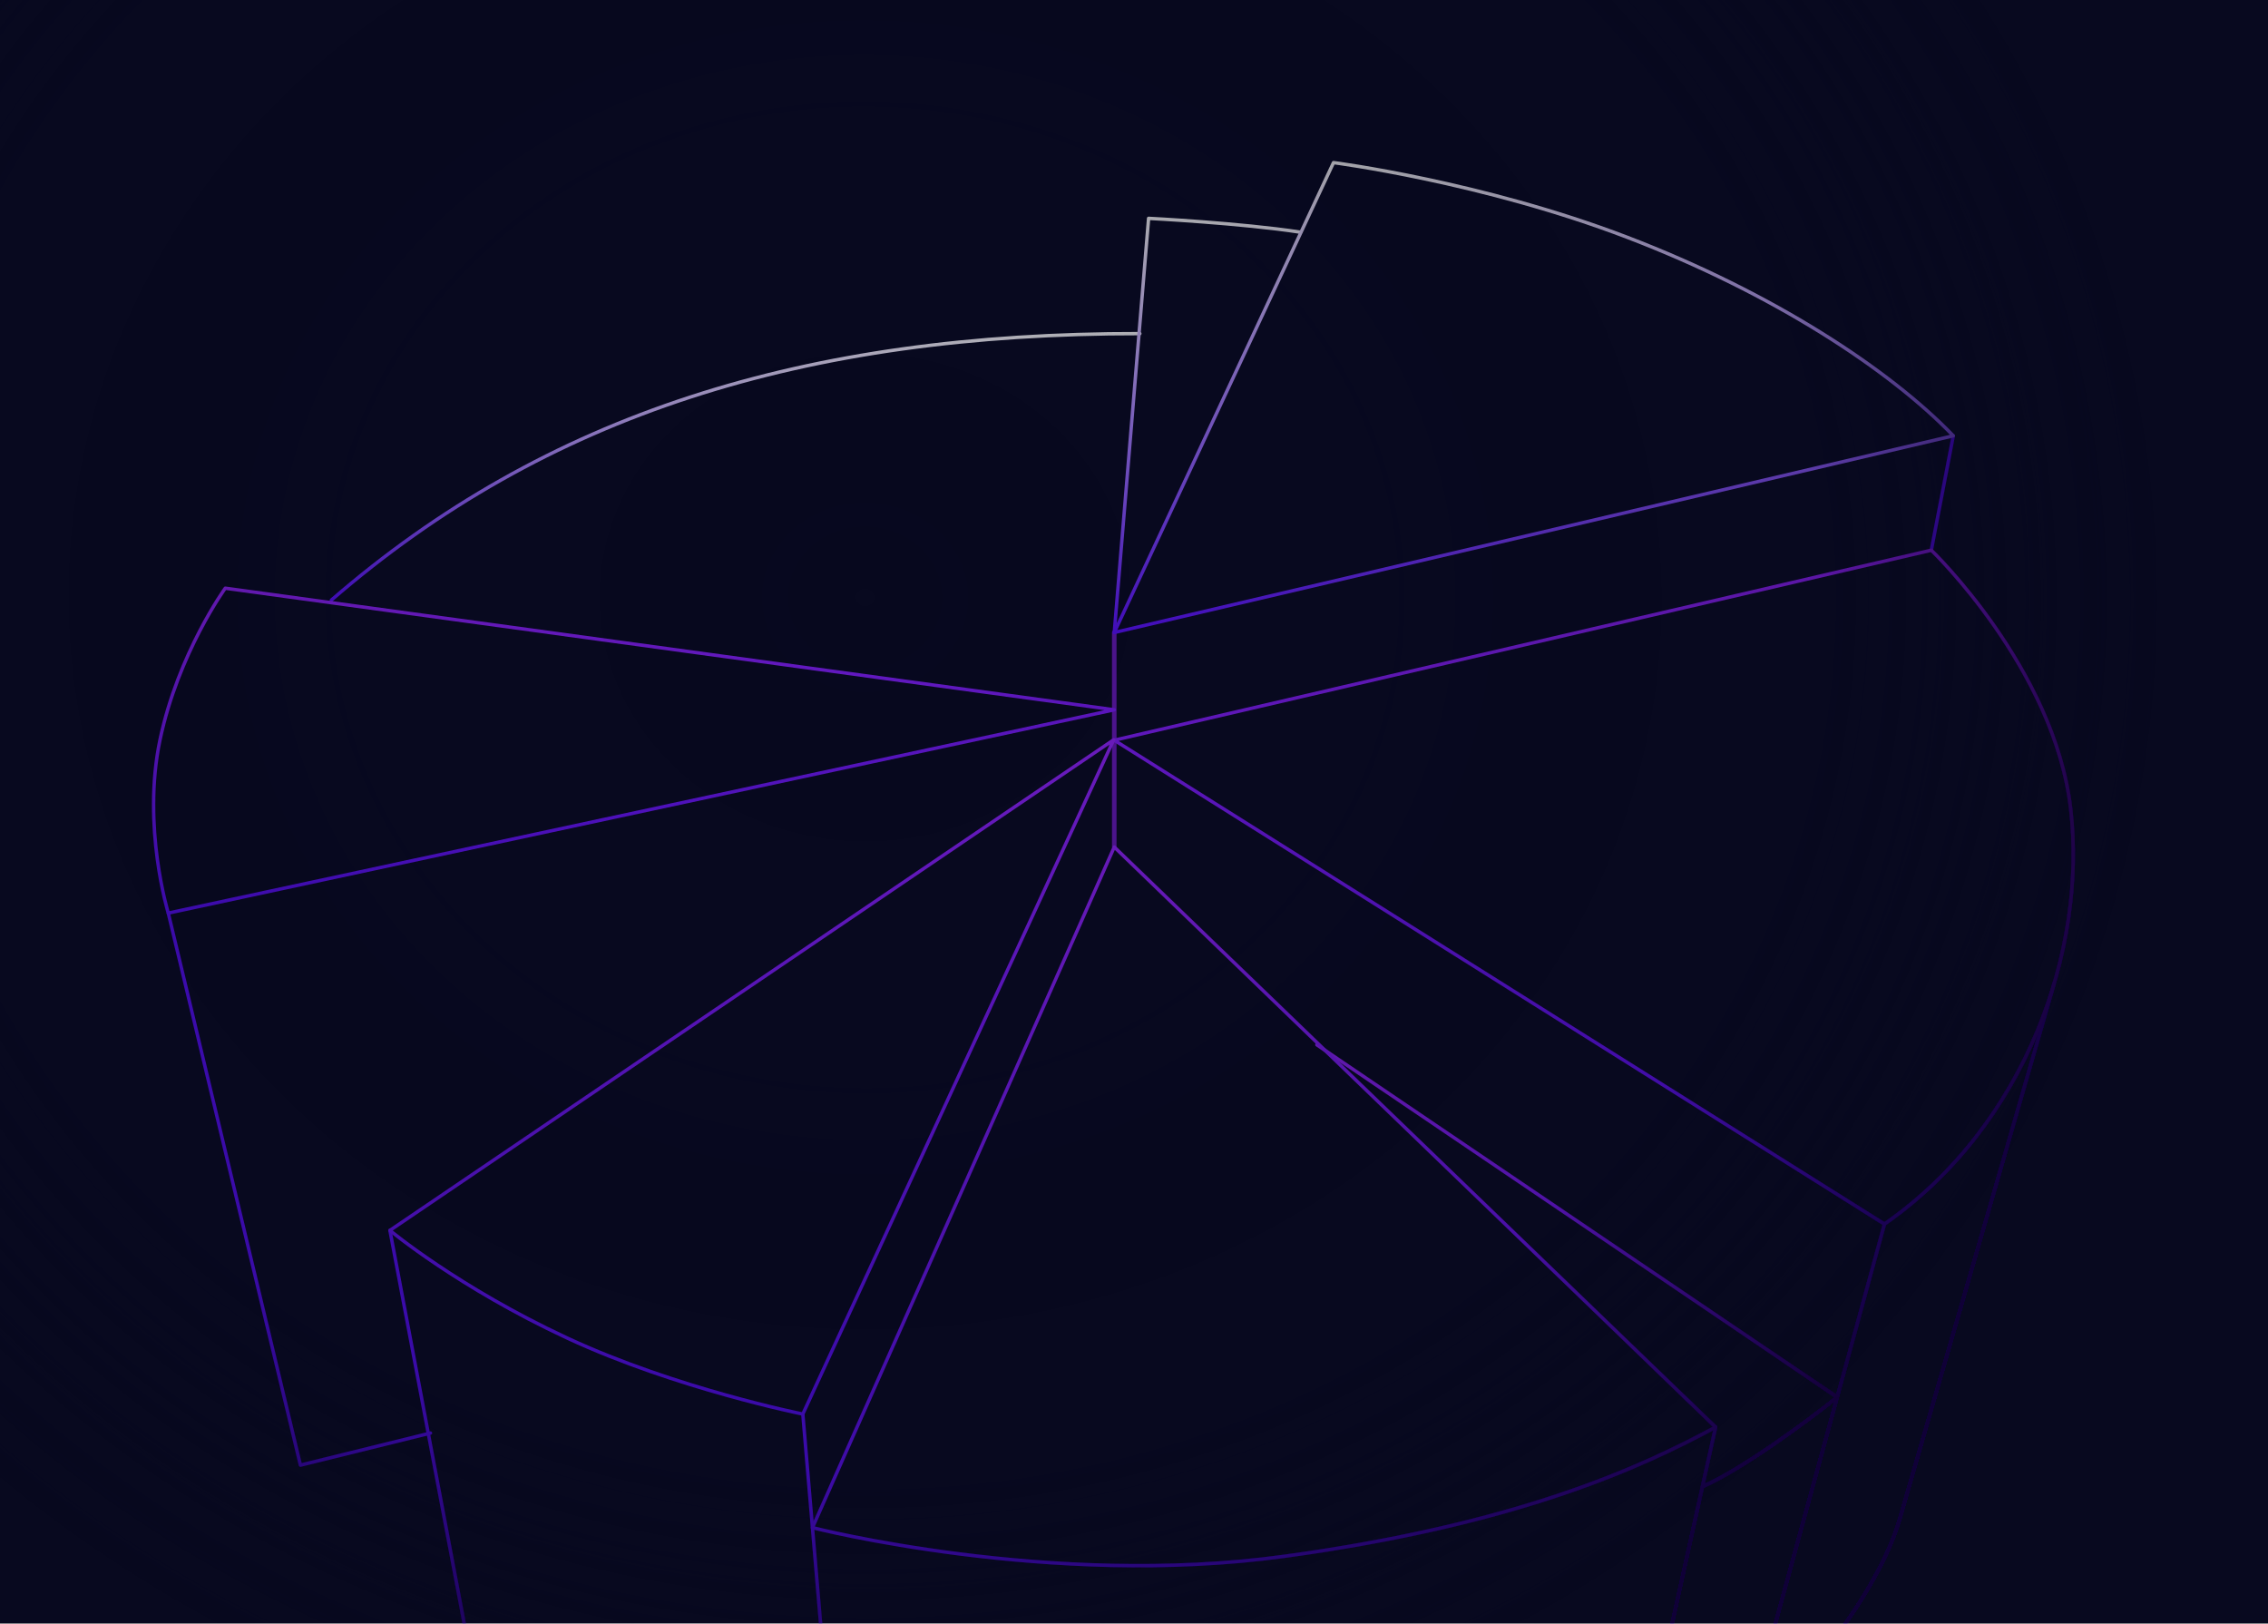
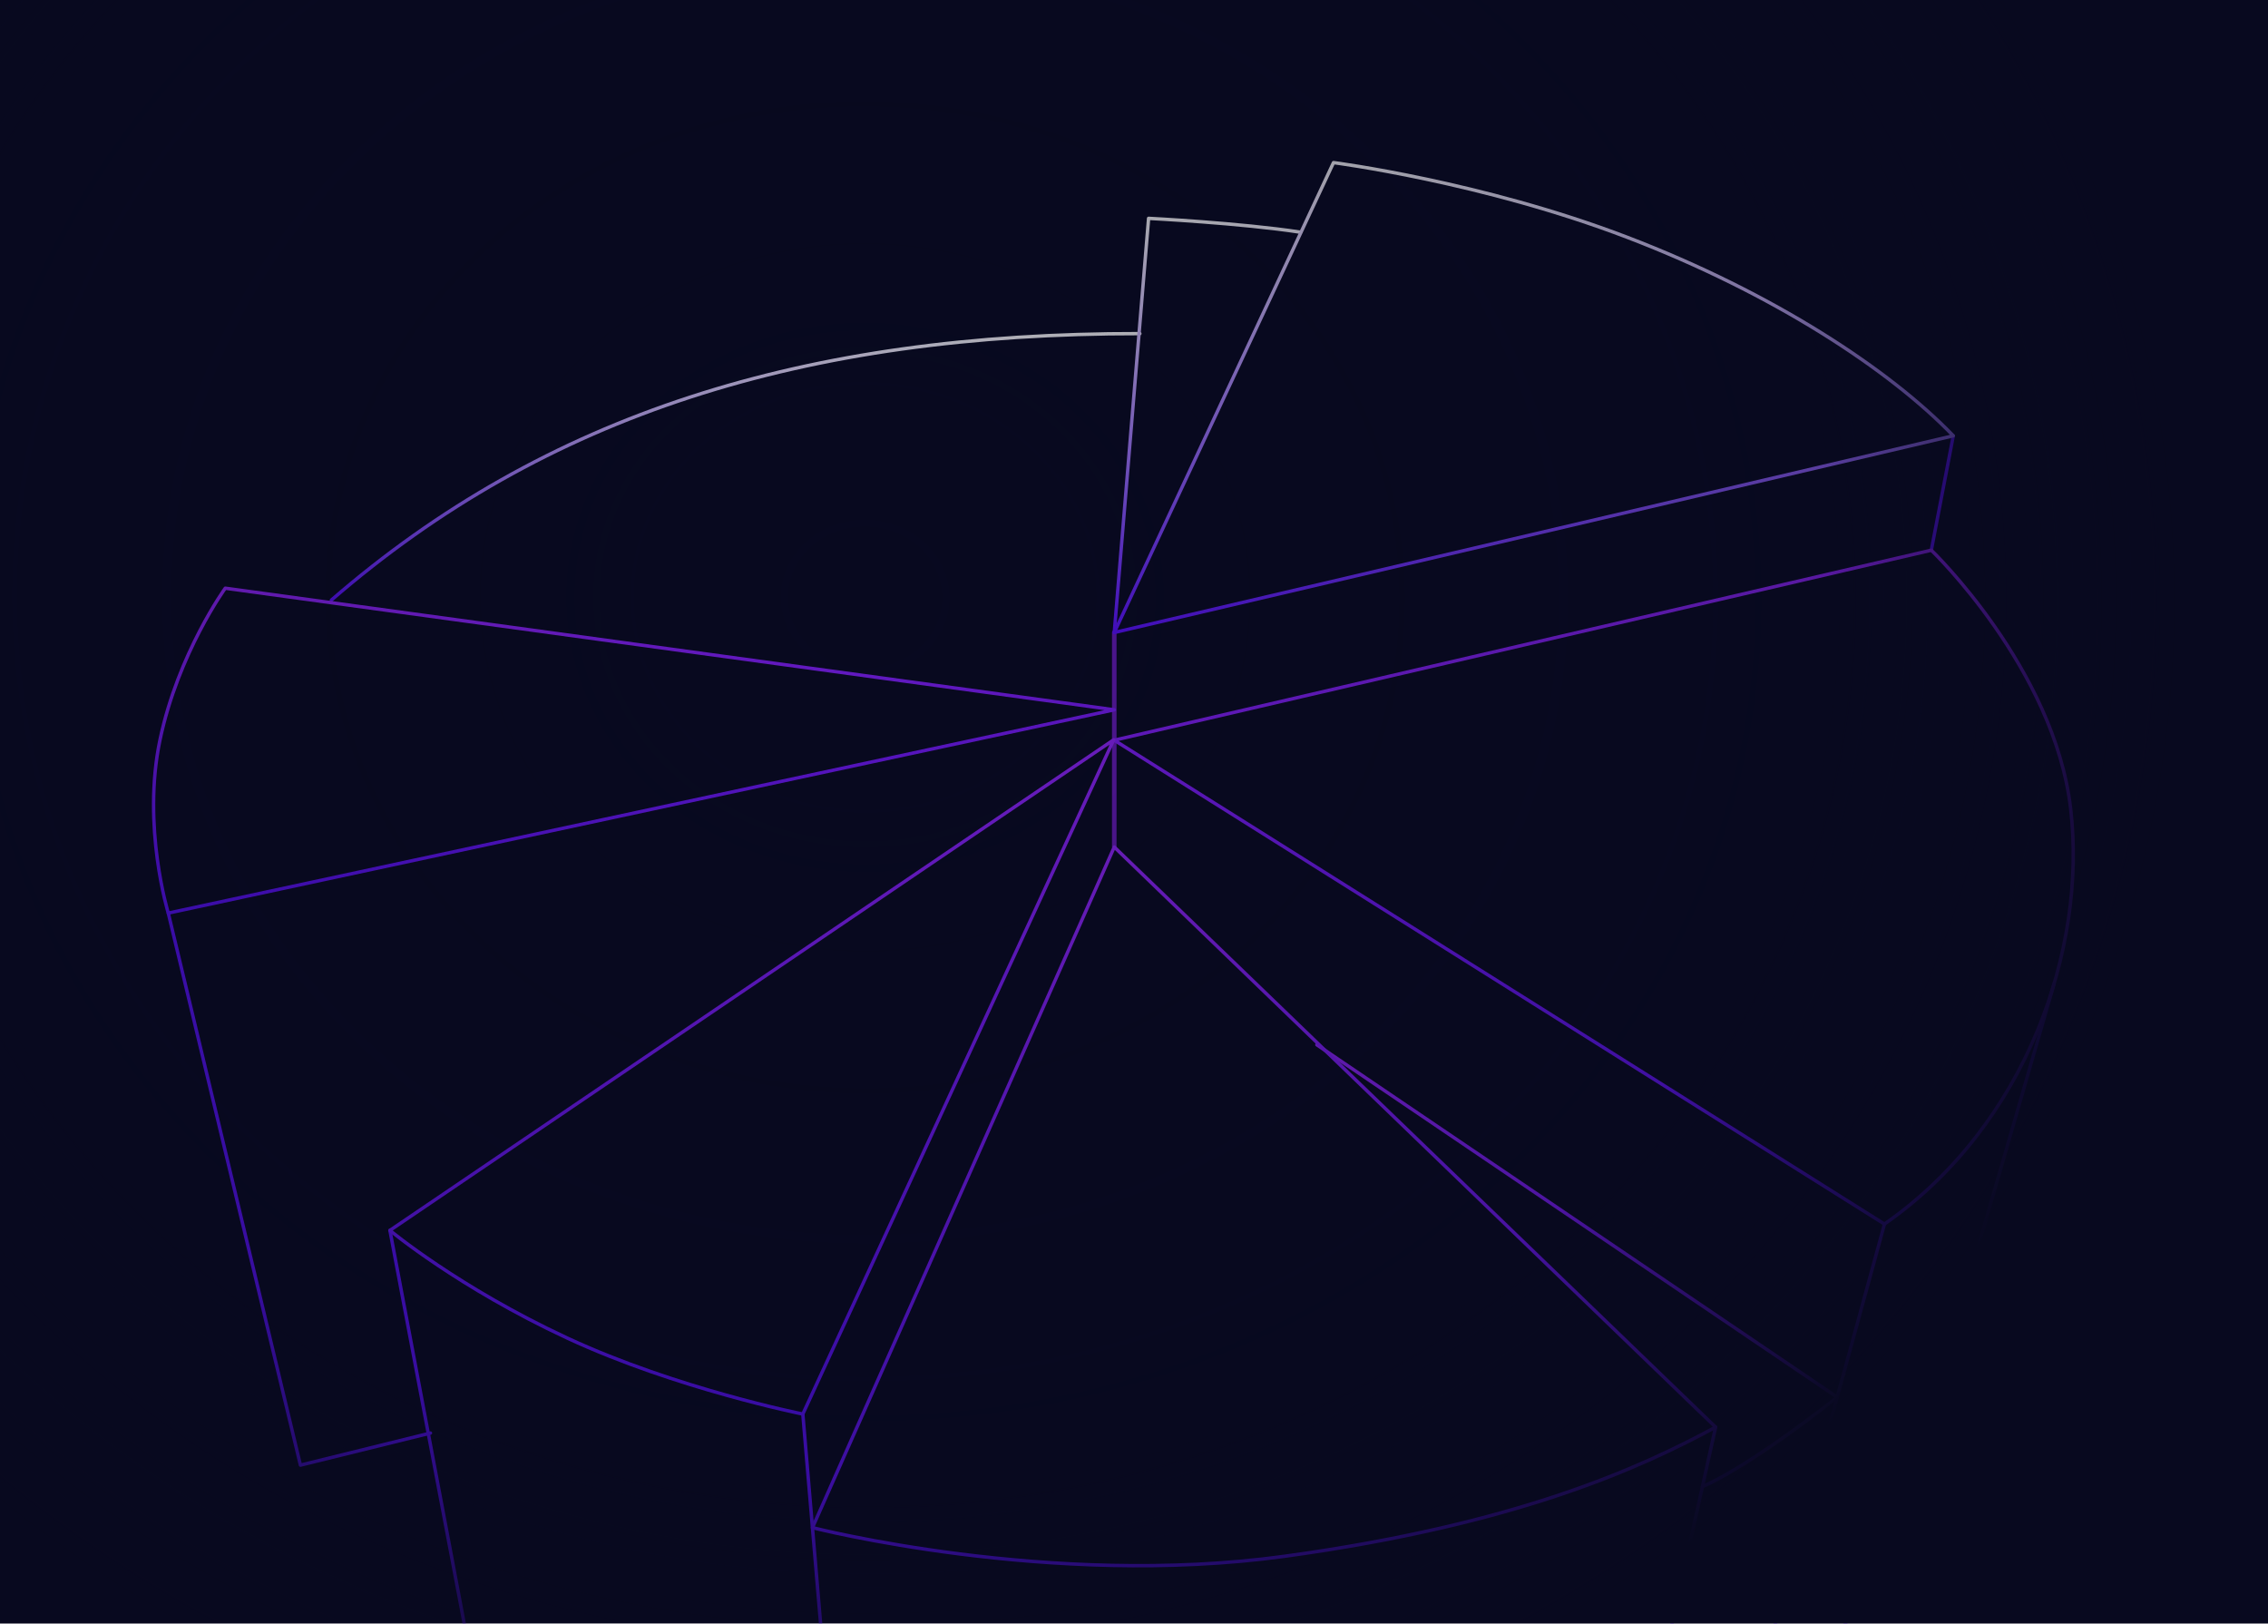
- <svg xmlns="http://www.w3.org/2000/svg" xmlns:xlink="http://www.w3.org/1999/xlink" width="1000px" height="716px" viewBox="0 0 1000 716" version="1.1">
+ <svg xmlns="http://www.w3.org/2000/svg" xmlns:xlink="http://www.w3.org/1999/xlink" height="716" viewBox="0 0 1000 716" width="1000">
  <defs>
-     <rect id="path-1" x="0" y="0" width="1000" height="715.706" />
-     <linearGradient x1="50%" y1="0%" x2="50%" y2="100%" id="linearGradient-3">
-       <stop stop-color="#9425FF" offset="0%" />
-       <stop stop-color="#5B10FF" offset="100%" />
+     <path id="a" d="m0 0h1000v715.706h-1000z" />
+     <linearGradient id="b" x1="50%" x2="50%" y1="0%" y2="100%">
+       <stop offset="0" stop-color="#9425ff" />
+       <stop offset="1" stop-color="#5b10ff" />
    </linearGradient>
-     <linearGradient x1="50%" y1="0%" x2="50%" y2="100%" id="linearGradient-4">
-       <stop stop-color="#FFFFFF" offset="0%" />
-       <stop stop-color="#5B10FF" offset="100%" />
+     <linearGradient id="c" x1="50%" x2="50%" y1="0%" y2="100%">
+       <stop offset="0" stop-color="#fff" />
+       <stop offset="1" stop-color="#5b10ff" />
    </linearGradient>
-     <linearGradient x1="50%" y1="0%" x2="50%" y2="100%" id="linearGradient-5">
-       <stop stop-color="#9425FF" offset="0%" />
-       <stop stop-color="#5B10FF" offset="100%" />
-     </linearGradient>
-     <linearGradient x1="50%" y1="0%" x2="50%" y2="100%" id="linearGradient-6">
-       <stop stop-color="#9425FF" offset="0%" />
-       <stop stop-color="#5B10FF" offset="100%" />
-     </linearGradient>
-     <linearGradient x1="50%" y1="0%" x2="50%" y2="100%" id="linearGradient-7">
-       <stop stop-color="#9425FF" offset="0%" />
-       <stop stop-color="#5B10FF" offset="100%" />
-     </linearGradient>
-     <linearGradient x1="50%" y1="0%" x2="50%" y2="100%" id="linearGradient-8">
-       <stop stop-color="#9425FF" offset="0%" />
-       <stop stop-color="#5B10FF" offset="100%" />
-     </linearGradient>
-     <linearGradient x1="50%" y1="0%" x2="50%" y2="100%" id="linearGradient-9">
-       <stop stop-color="#FFFFFF" offset="0%" />
-       <stop stop-color="#5B10FF" offset="100%" />
-     </linearGradient>
-     <linearGradient x1="50%" y1="0%" x2="50%" y2="100%" id="linearGradient-10">
-       <stop stop-color="#FFFFFF" offset="0%" />
-       <stop stop-color="#5B10FF" offset="100%" />
-     </linearGradient>
-     <radialGradient cx="38.007%" cy="36.585%" fx="38.007%" fy="36.585%" r="75.339%" gradientTransform="translate(0.380073,0.365853),scale(0.715706,1),rotate(91.79966),scale(1,1.090939),translate(-0.380073,-0.365853)" id="radialGradient-11">
-       <stop stop-color="#08091F" stop-opacity="0" offset="0%" />
-       <stop stop-color="#08091F" stop-opacity="0.2" offset="72.585%" />
-       <stop stop-color="#08091F" offset="100%" />
+     <radialGradient id="d" cx="38.007%" cy="36.585%" gradientTransform="matrix(-.02247661 .9995067 -.7804065 -.03426073 .67413 -.001498)" r="75.339%">
+       <stop offset="0" stop-color="#08091f" stop-opacity="0" />
+       <stop offset=".726" stop-color="#08091f" stop-opacity=".2" />
+       <stop offset="1" stop-color="#08091f" />
    </radialGradient>
-     <rect id="path-12" x="0" y="0" width="1000" height="715.706" />
+     <mask id="e" fill="#fff">
+       <use fill="#fff" fill-rule="evenodd" xlink:href="#a" />
+     </mask>
  </defs>
-   <g id="Website-CakeDefi.com" stroke="none" stroke-width="1" fill="none" fill-rule="evenodd">
-     <g id="Cake-website-HD">
-       <g id="Hero">
-         <g id="cakehill">
-           <mask id="mask-2" fill="white">
-             <use xlink:href="#path-1" />
-           </mask>
-           <use id="Rectangle" fill="#08091F" xlink:href="#path-1" />
-           <g id="Group-13" opacity="0.727" mask="url(#mask-2)" stroke-linecap="round" stroke-linejoin="round">
-             <g transform="translate(67.71756, 71.69299)">
-               <path d="M423.581,207.184 L423.581,301.749" id="Stroke-17" stroke="#691BBC" stroke-width="2" />
-               <polyline id="Stroke-19" stroke="#5B10FF" stroke-width="1.5" points="6.48 330.88 64.746 574.269 122.078 560.125" />
-               <path d="M104.208,470.771 L147.396,699.363 C147.396,699.363 232.28,774.566 358.114,790.203 C483.952,805.839 592.662,770.845 649.253,735.846 C705.843,700.851 757.962,639.051 769.877,598.097 L837.976,361.994" id="Stroke-21" stroke="#5B10FF" stroke-width="1.5" />
-               <path d="M763.176,467.979 L701.023,695.584" id="Stroke-23" stroke="#5B10FF" stroke-width="1.5" />
-               <path d="M688.717,557.518 L649.255,735.846" id="Stroke-25" stroke="#5B10FF" stroke-width="1.5" />
-               <path d="M286.262,551.746 L305.611,779.914" id="Stroke-27" stroke="#5B10FF" stroke-width="1.5" />
-               <path d="M793.518,120.439 L783.836,170.887" id="Stroke-29" stroke="#5B10FF" stroke-width="1.5" />
-               <path d="M682.91,583.756 C699.293,576.684 728.56,555.472 742.333,544.303 L512.919,388.956" id="Stroke-13" stroke="url(#linearGradient-3)" stroke-width="1.5" />
-               <path d="M78.415,192.856 C172.726,111.131 286.966,75.211 434.856,75.394" id="Stroke-15" stroke="url(#linearGradient-4)" stroke-width="1.5" />
-               <path d="M423.581,301.747 L290.51,601.821 C290.51,601.821 394.975,628.626 498.471,614.477 C601.972,600.328 656.329,575.015 688.719,557.516 L423.581,301.747 Z" id="Stroke-11" stroke="url(#linearGradient-5)" stroke-width="1.5" />
-               <path d="M423.581,254.652 L783.838,170.885 C783.838,170.885 838.007,222.82 845.267,284.808 C852.527,346.796 825.721,424.42 763.175,467.979 L423.581,254.652 Z" id="Stroke-3" stroke="url(#linearGradient-6)" stroke-width="1.5" />
-               <path d="M423.336,254.466 L286.261,551.747 C286.261,551.747 230.417,540.578 182.39,518.24 C134.364,495.902 104.208,470.772 104.208,470.772 L423.336,254.466 Z" id="Stroke-5" stroke="url(#linearGradient-7)" stroke-width="1.5" />
-               <path d="M423.581,241.249 L6.48,330.878 C6.48,330.878 -5.248,292.626 2.852,254.375 C10.947,216.119 31.61,187.638 31.61,187.638 L423.581,241.249 Z" id="Stroke-7" stroke="url(#linearGradient-8)" stroke-width="1.5" />
-               <path d="M423.581,207.184 L438.718,24.572 C438.718,24.572 479.484,26.649 505.695,30.683" id="Stroke-9" stroke="url(#linearGradient-9)" stroke-width="1.5" />
-               <path d="M423.581,207.184 L520.251,-1.42108547e-14 C520.251,-1.42108547e-14 585.589,8.377 649.811,32.948 C714.032,57.52 765.597,91.398 793.519,120.437 L423.581,207.184 Z" id="Stroke-1" stroke="url(#linearGradient-10)" stroke-width="1.5" />
-             </g>
-           </g>
-           <mask id="mask-13" fill="white">
-             <use xlink:href="#path-12" />
-           </mask>
-           <use id="Rectangle" fill="url(#radialGradient-11)" style="mix-blend-mode: luminosity;" xlink:href="#path-12" />
+   <g fill="none" fill-rule="evenodd">
+     <use fill="#08091f" xlink:href="#a" />
+     <g mask="url(#e)" opacity=".727" stroke-linecap="round" stroke-linejoin="round">
+       <g transform="translate(67.71756 71.69299)">
+         <path d="m423.581 207.184v94.565" stroke="#691bbc" stroke-width="2" />
+         <g stroke-width="1.5">
+           <path d="m6.48 330.88 58.266 243.389 57.332-14.144" stroke="#5b10ff" />
+           <path d="m104.208 470.771 43.188 228.592s84.884 75.203 210.718 90.839c125.838 15.637 234.548-19.358 291.139-54.357 56.591-34.995 108.71-96.795 120.625-137.749l68.099-236.102" stroke="#5b10ff" />
+           <path d="m763.176 467.979-62.153 227.605" stroke="#5b10ff" />
+           <path d="m688.717 557.518-39.462 178.328" stroke="#5b10ff" />
+           <path d="m286.262 551.746 19.349 228.168" stroke="#5b10ff" />
+           <path d="m793.518 120.439-9.681 50.448" stroke="#5b10ff" />
+           <path d="m682.91 583.756c16.383-7.072 45.65-28.284 59.423-39.453l-229.415-155.347" stroke="url(#b)" />
+           <path d="m78.415 192.856c94.311-81.725 208.551-117.645 356.441-117.462" stroke="url(#c)" />
+           <path d="m423.581 301.747-133.071 300.074s104.465 26.805 207.961 12.657c103.5-14.149 157.857-39.462 190.247-56.962z" stroke="url(#b)" />
+           <path d="m423.581 254.652 360.256-83.767s54.169 51.936 61.429 113.923-19.546 139.612-82.092 183.171z" stroke="url(#b)" />
+           <path d="m423.336 254.466-137.075 297.28s-55.845-11.169-103.871-33.507-78.183-47.468-78.183-47.468z" stroke="url(#b)" />
+           <path d="m423.581 241.249-417.102 89.629s-11.727-38.251-3.628-76.503c8.095-38.256 28.758-66.737 28.758-66.737z" stroke="url(#b)" />
+           <path d="m423.581 207.184 15.136-182.612s40.767 2.077 66.978 6.112" stroke="url(#c)" />
+           <path d="m423.581 207.184 96.669-207.184s65.338 8.377 129.56 32.948c64.221 24.572 115.786 58.449 143.709 87.489z" stroke="url(#c)" />
        </g>
      </g>
    </g>
+     <path d="m0 0h1000v715.706h-1000z" fill="url(#d)" />
  </g>
</svg>
